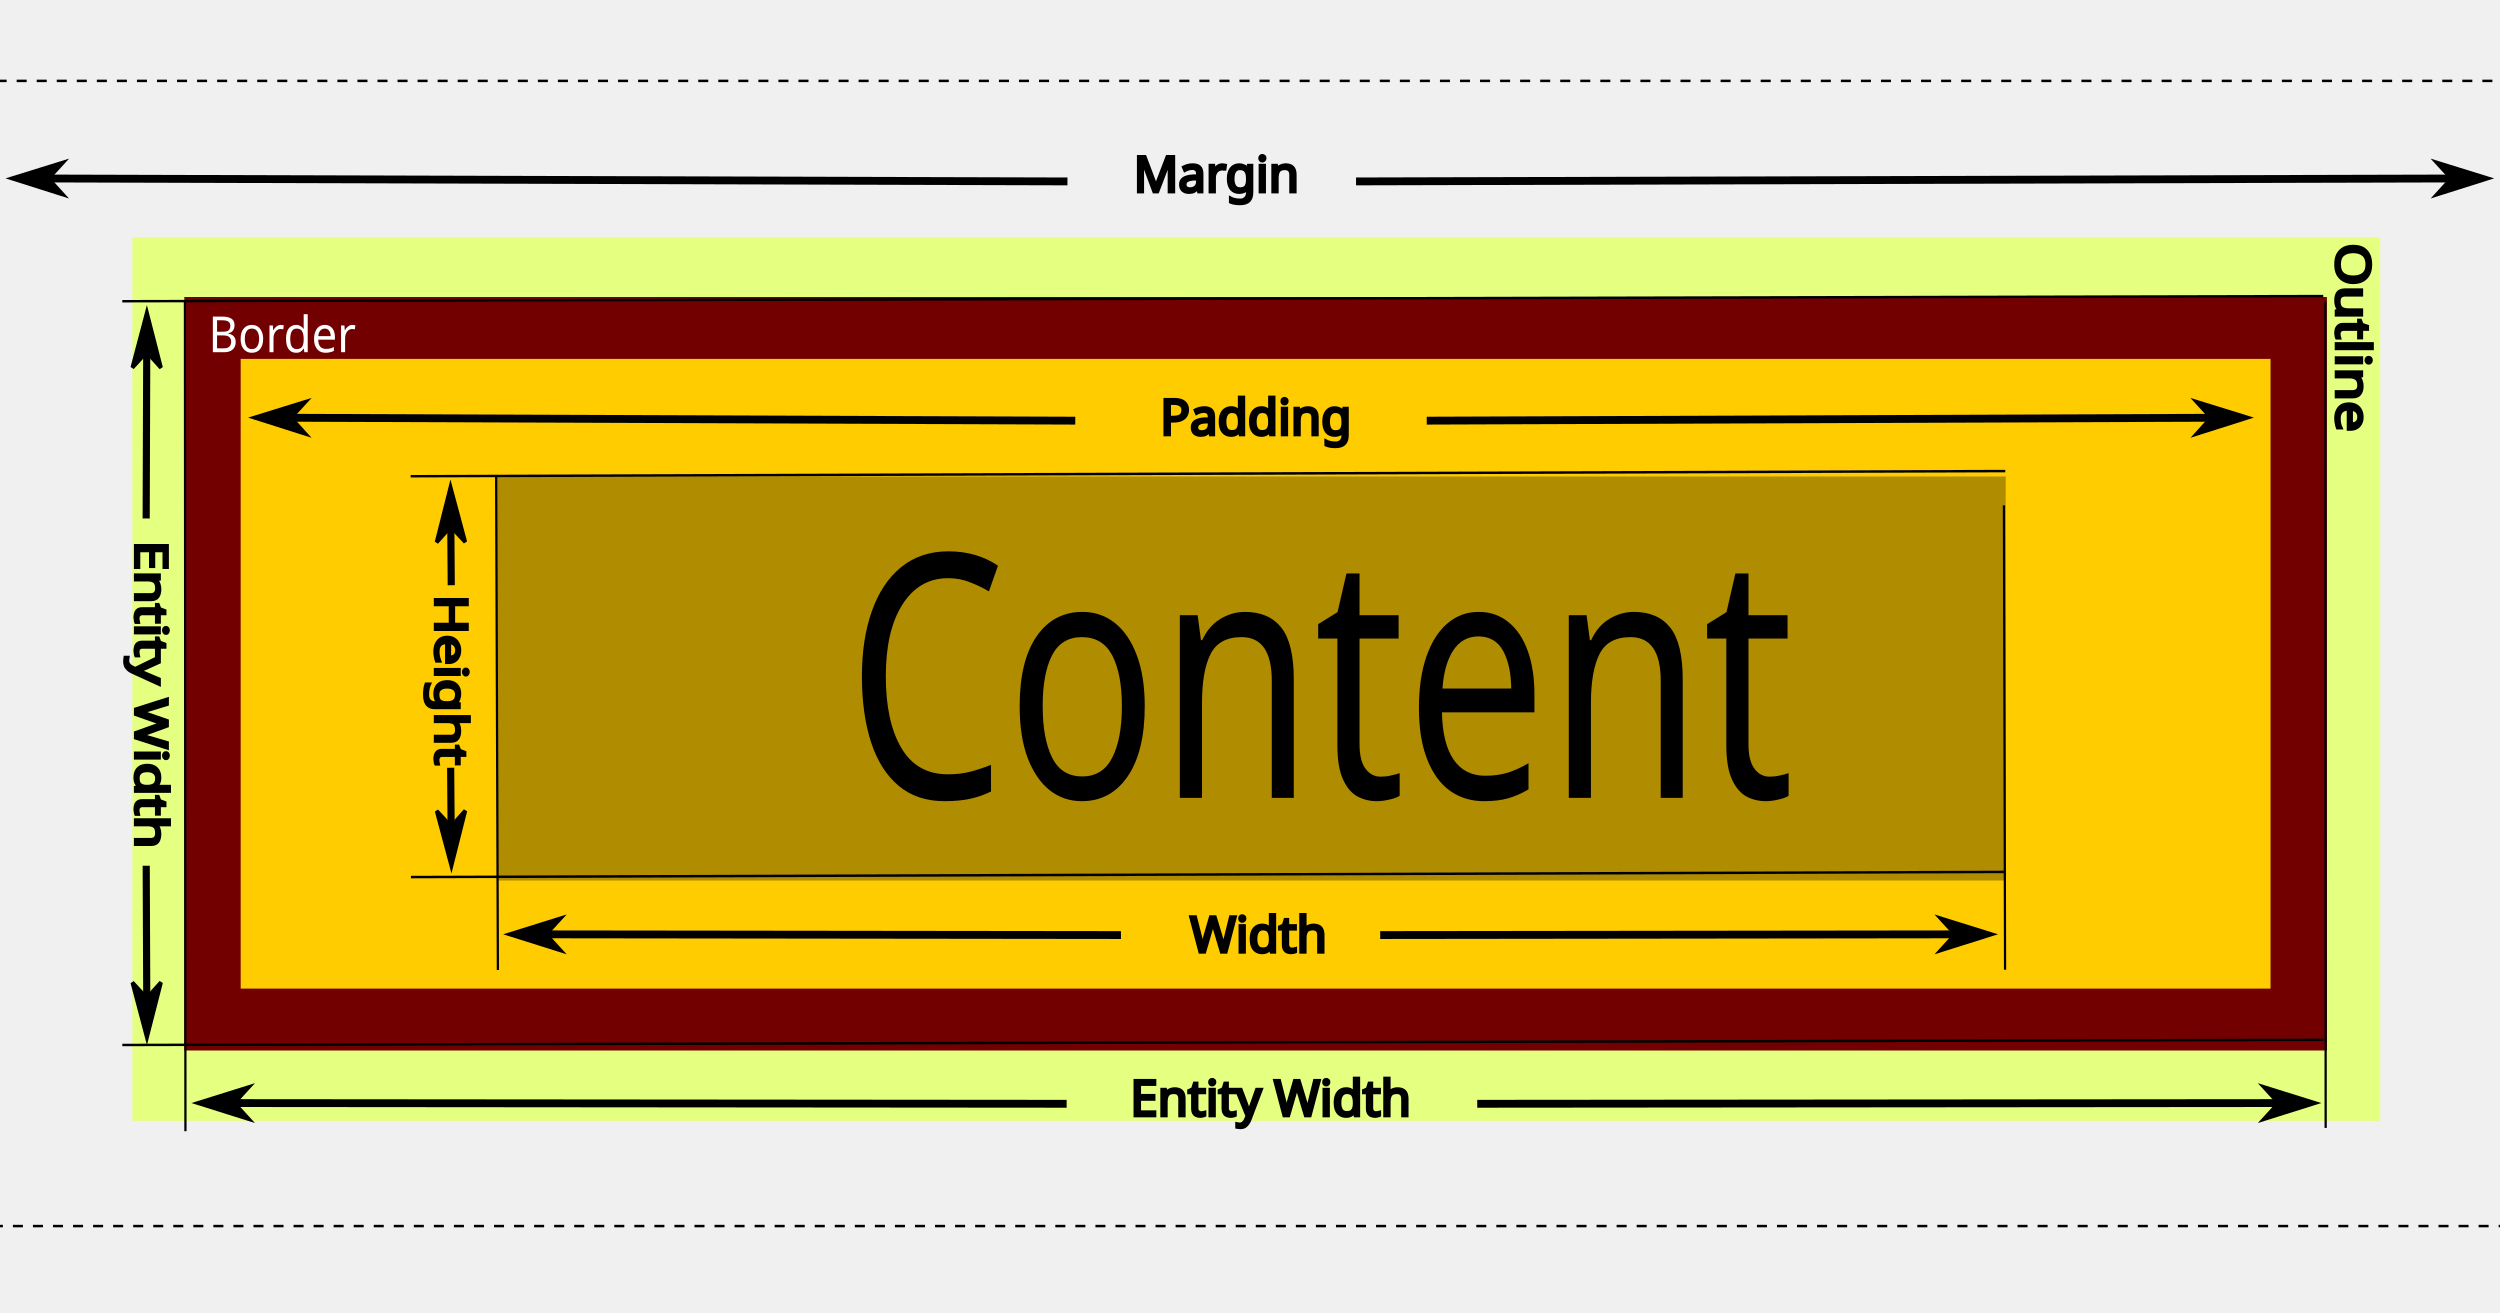
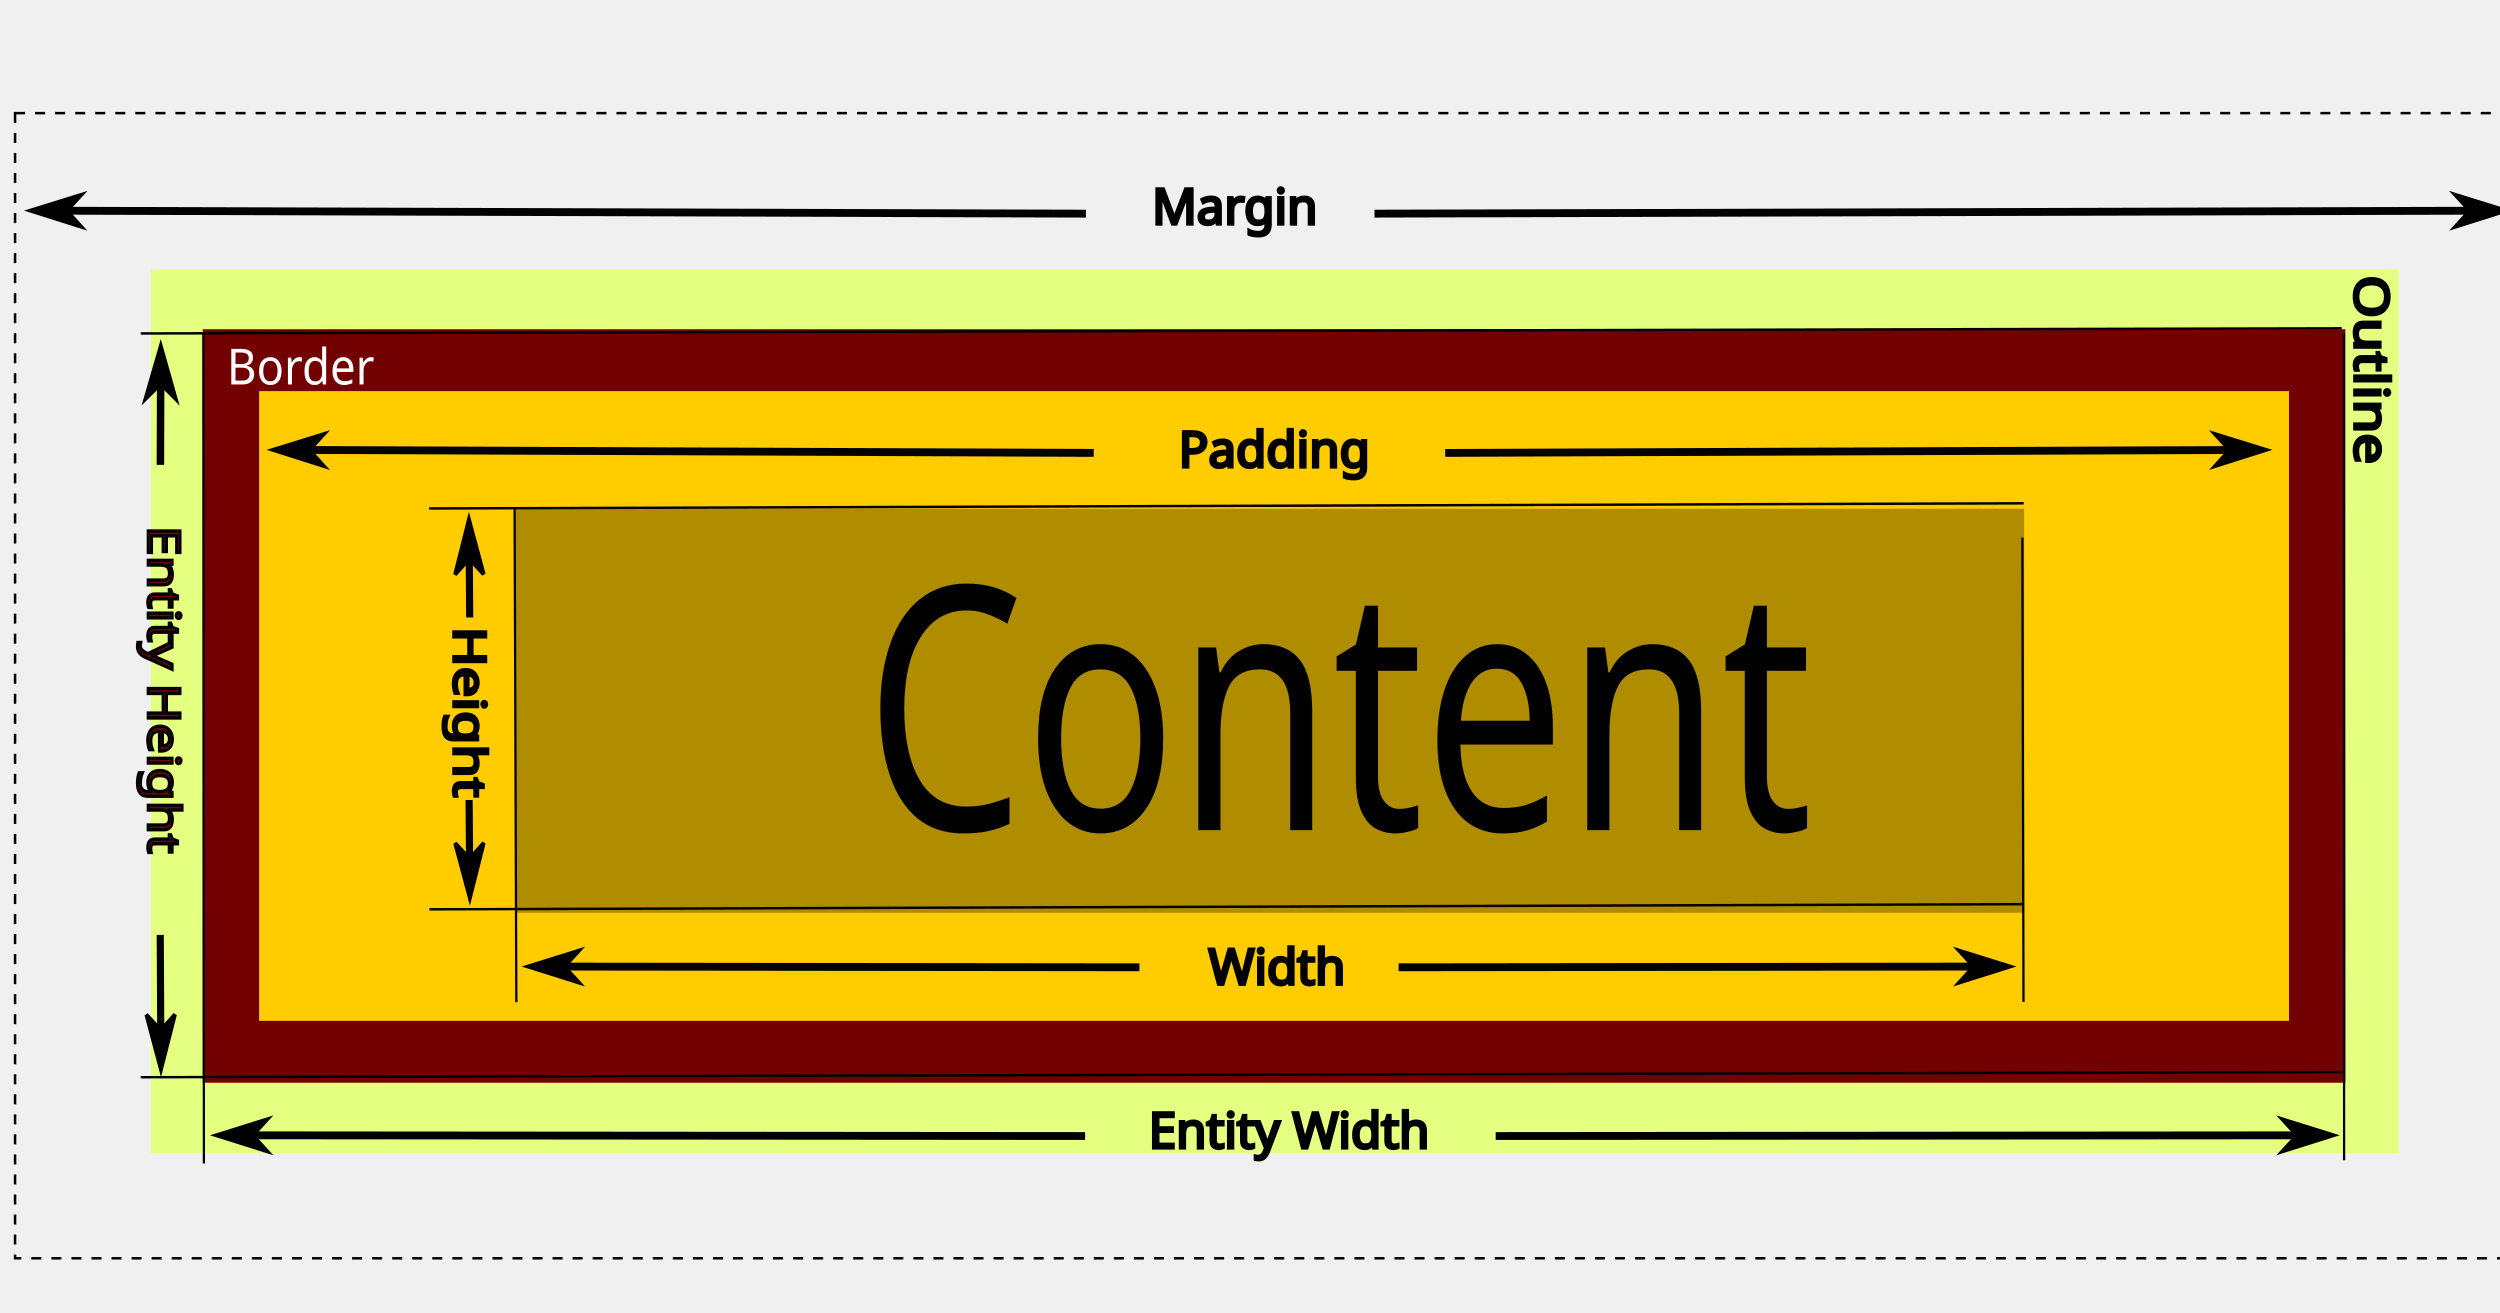
<svg xmlns="http://www.w3.org/2000/svg" width="800" height="420" viewBox="0 0 211.667 111.125" version="1.1" id="svg8">
  <defs id="defs2">
    <marker style="overflow:visible" id="marker10110" refX="0" refY="0" orient="auto">
      <path transform="matrix(0.4,0,0,0.4,4,0)" style="fill:#000000;fill-opacity:1;fill-rule:evenodd;stroke:#000000;stroke-width:1pt;stroke-opacity:1" d="M 0,0 5,-5 -12.5,0 5,5 Z" id="path10108" />
    </marker>
    <marker style="overflow:visible" id="marker10100" refX="0" refY="0" orient="auto">
      <path transform="matrix(0.4,0,0,0.4,4,0)" style="fill:#000000;fill-opacity:1;fill-rule:evenodd;stroke:#000000;stroke-width:1pt;stroke-opacity:1" d="M 0,0 5,-5 -12.5,0 5,5 Z" id="path10098" />
    </marker>
    <marker style="overflow:visible" id="marker9538" refX="0" refY="0" orient="auto">
      <path transform="matrix(0.4,0,0,0.4,4,0)" style="fill:#000000;fill-opacity:1;fill-rule:evenodd;stroke:#000000;stroke-width:1pt;stroke-opacity:1" d="M 0,0 5,-5 -12.5,0 5,5 Z" id="path9536" />
    </marker>
    <marker style="overflow:visible" id="marker9528" refX="0" refY="0" orient="auto">
      <path transform="matrix(0.4,0,0,0.4,4,0)" style="fill:#000000;fill-opacity:1;fill-rule:evenodd;stroke:#000000;stroke-width:1pt;stroke-opacity:1" d="M 0,0 5,-5 -12.5,0 5,5 Z" id="path9526" />
    </marker>
    <marker style="overflow:visible" id="marker8883" refX="0" refY="0" orient="auto">
      <path transform="matrix(0.4,0,0,0.4,4,0)" style="fill:#000000;fill-opacity:1;fill-rule:evenodd;stroke:#000000;stroke-width:1pt;stroke-opacity:1" d="M 0,0 5,-5 -12.5,0 5,5 Z" id="path8881" />
    </marker>
    <marker style="overflow:visible" id="marker8055" refX="0" refY="0" orient="auto">
      <path transform="matrix(0.4,0,0,0.4,4,0)" style="fill:#000000;fill-opacity:1;fill-rule:evenodd;stroke:#000000;stroke-width:1pt;stroke-opacity:1" d="M 0,0 5,-5 -12.5,0 5,5 Z" id="path8053" />
    </marker>
    <marker style="overflow:visible" id="marker7631" refX="0" refY="0" orient="auto">
      <path transform="matrix(0.4,0,0,0.4,4,0)" style="fill:#000000;fill-opacity:1;fill-rule:evenodd;stroke:#000000;stroke-width:1pt;stroke-opacity:1" d="M 0,0 5,-5 -12.5,0 5,5 Z" id="path7629" />
    </marker>
    <marker style="overflow:visible" id="marker7185" refX="0" refY="0" orient="auto">
      <path transform="matrix(0.4,0,0,0.4,4,0)" style="fill:#000000;fill-opacity:1;fill-rule:evenodd;stroke:#000000;stroke-width:1pt;stroke-opacity:1" d="M 0,0 5,-5 -12.5,0 5,5 Z" id="path7183" />
    </marker>
    <marker style="overflow:visible" id="marker5678" refX="0" refY="0" orient="auto">
      <path transform="matrix(0.4,0,0,0.4,4,0)" style="fill:#000000;fill-opacity:1;fill-rule:evenodd;stroke:#000000;stroke-width:1pt;stroke-opacity:1" d="M 0,0 5,-5 -12.5,0 5,5 Z" id="path5676" />
    </marker>
    <marker style="overflow:visible" id="marker5668" refX="0" refY="0" orient="auto">
      <path transform="matrix(0.4,0,0,0.4,4,0)" style="fill:#000000;fill-opacity:1;fill-rule:evenodd;stroke:#000000;stroke-width:1pt;stroke-opacity:1" d="M 0,0 5,-5 -12.5,0 5,5 Z" id="path5666" />
    </marker>
    <marker style="overflow:visible" id="marker3312" refX="0" refY="0" orient="auto">
      <path transform="matrix(0.4,0,0,0.4,4,0)" style="fill:#000000;fill-opacity:1;fill-rule:evenodd;stroke:#000000;stroke-width:1pt;stroke-opacity:1" d="M 0,0 5,-5 -12.5,0 5,5 Z" id="path3310" />
    </marker>
    <marker style="overflow:visible" id="marker3302" refX="0" refY="0" orient="auto">
      <path transform="matrix(0.4,0,0,0.4,4,0)" style="fill:#000000;fill-opacity:1;fill-rule:evenodd;stroke:#000000;stroke-width:1pt;stroke-opacity:1" d="M 0,0 5,-5 -12.5,0 5,5 Z" id="path3300" />
    </marker>
    <marker style="overflow:visible" id="marker2887" refX="0" refY="0" orient="auto">
      <path transform="matrix(0.4,0,0,0.4,4,0)" style="fill:#000000;fill-opacity:1;fill-rule:evenodd;stroke:#000000;stroke-width:1pt;stroke-opacity:1" d="M 0,0 5,-5 -12.5,0 5,5 Z" id="path2885" />
    </marker>
    <marker style="overflow:visible" id="marker2877" refX="0" refY="0" orient="auto">
      <path transform="matrix(0.4,0,0,0.4,4,0)" style="fill:#000000;fill-opacity:1;fill-rule:evenodd;stroke:#000000;stroke-width:1pt;stroke-opacity:1" d="M 0,0 5,-5 -12.5,0 5,5 Z" id="path2875" />
    </marker>
    <marker style="overflow:visible" id="marker1922" refX="0" refY="0" orient="auto">
      <path transform="matrix(0.4,0,0,0.4,4,0)" style="fill:#000000;fill-opacity:1;fill-rule:evenodd;stroke:#000000;stroke-width:1pt;stroke-opacity:1" d="M 0,0 5,-5 -12.5,0 5,5 Z" id="path1920" />
    </marker>
    <marker style="overflow:visible" id="marker1912" refX="0" refY="0" orient="auto">
      <path transform="matrix(0.4,0,0,0.4,4,0)" style="fill:#000000;fill-opacity:1;fill-rule:evenodd;stroke:#000000;stroke-width:1pt;stroke-opacity:1" d="M 0,0 5,-5 -12.5,0 5,5 Z" id="path1910" />
    </marker>
    <marker style="overflow:visible" id="marker1574" refX="0" refY="0" orient="auto">
      <path transform="matrix(0.4,0,0,0.4,4,0)" style="fill:#000000;fill-opacity:1;fill-rule:evenodd;stroke:#000000;stroke-width:1pt;stroke-opacity:1" d="M 0,0 5,-5 -12.5,0 5,5 Z" id="path1572" />
    </marker>
    <marker style="overflow:visible" id="marker1564" refX="0" refY="0" orient="auto">
      <path transform="matrix(0.4,0,0,0.4,4,0)" style="fill:#000000;fill-opacity:1;fill-rule:evenodd;stroke:#000000;stroke-width:1pt;stroke-opacity:1" d="M 0,0 5,-5 -12.5,0 5,5 Z" id="path1562" />
    </marker>
    <marker style="overflow:visible" id="marker1242" refX="0" refY="0" orient="auto">
      <path transform="matrix(0.4,0,0,0.4,4,0)" style="fill:#000000;fill-opacity:1;fill-rule:evenodd;stroke:#000000;stroke-width:1pt;stroke-opacity:1" d="M 0,0 5,-5 -12.5,0 5,5 Z" id="path1240" />
    </marker>
    <marker style="overflow:visible" id="marker1232" refX="0" refY="0" orient="auto">
      <path transform="matrix(0.4,0,0,0.4,4,0)" style="fill:#000000;fill-opacity:1;fill-rule:evenodd;stroke:#000000;stroke-width:1pt;stroke-opacity:1" d="M 0,0 5,-5 -12.5,0 5,5 Z" id="path1230" />
    </marker>
    <marker style="overflow:visible" id="marker6556" refX="0" refY="0" orient="auto">
      <path transform="matrix(0.4,0,0,0.4,4,0)" style="fill:#000000;fill-opacity:1;fill-rule:evenodd;stroke:#000000;stroke-width:1pt;stroke-opacity:1" d="M 0,0 5,-5 -12.5,0 5,5 Z" id="path6554" />
    </marker>
    <marker style="overflow:visible" id="marker6546" refX="0" refY="0" orient="auto">
      <path transform="matrix(0.4,0,0,0.4,4,0)" style="fill:#000000;fill-opacity:1;fill-rule:evenodd;stroke:#000000;stroke-width:1pt;stroke-opacity:1" d="M 0,0 5,-5 -12.5,0 5,5 Z" id="path6544" />
    </marker>
    <marker style="overflow:visible" id="marker5924" refX="0" refY="0" orient="auto">
      <path transform="matrix(0.4,0,0,0.4,4,0)" style="fill:#000000;fill-opacity:1;fill-rule:evenodd;stroke:#000000;stroke-width:1pt;stroke-opacity:1" d="M 0,0 5,-5 -12.5,0 5,5 Z" id="path5922" />
    </marker>
    <marker style="overflow:visible" id="marker5914" refX="0" refY="0" orient="auto">
      <path transform="matrix(0.4,0,0,0.4,4,0)" style="fill:#000000;fill-opacity:1;fill-rule:evenodd;stroke:#000000;stroke-width:1pt;stroke-opacity:1" d="M 0,0 5,-5 -12.5,0 5,5 Z" id="path5912" />
    </marker>
    <marker style="overflow:visible" id="marker5640" refX="0" refY="0" orient="auto">
      <path transform="matrix(0.4,0,0,0.4,4,0)" style="fill:#000000;fill-opacity:1;fill-rule:evenodd;stroke:#000000;stroke-width:1pt;stroke-opacity:1" d="M 0,0 5,-5 -12.5,0 5,5 Z" id="path5638" />
    </marker>
    <marker style="overflow:visible" id="marker5630" refX="0" refY="0" orient="auto">
      <path transform="matrix(0.4,0,0,0.4,4,0)" style="fill:#000000;fill-opacity:1;fill-rule:evenodd;stroke:#000000;stroke-width:1pt;stroke-opacity:1" d="M 0,0 5,-5 -12.5,0 5,5 Z" id="path5628" />
    </marker>
    <marker style="overflow:visible" id="marker5372" refX="0" refY="0" orient="auto">
      <path transform="matrix(0.4,0,0,0.4,4,0)" style="fill:#000000;fill-opacity:1;fill-rule:evenodd;stroke:#000000;stroke-width:1pt;stroke-opacity:1" d="M 0,0 5,-5 -12.5,0 5,5 Z" id="path5370" />
    </marker>
    <marker style="overflow:visible" id="marker5362" refX="0" refY="0" orient="auto">
      <path transform="matrix(0.4,0,0,0.4,4,0)" style="fill:#000000;fill-opacity:1;fill-rule:evenodd;stroke:#000000;stroke-width:1pt;stroke-opacity:1" d="M 0,0 5,-5 -12.5,0 5,5 Z" id="path5360" />
    </marker>
    <marker style="overflow:visible" id="marker4398" refX="0" refY="0" orient="auto">
      <path transform="matrix(0.4,0,0,0.4,4,0)" style="fill:#000000;fill-opacity:1;fill-rule:evenodd;stroke:#000000;stroke-width:1pt;stroke-opacity:1" d="M 0,0 5,-5 -12.5,0 5,5 Z" id="path4396" />
    </marker>
    <marker style="overflow:visible" id="marker4388" refX="0" refY="0" orient="auto">
      <path transform="matrix(0.4,0,0,0.4,4,0)" style="fill:#000000;fill-opacity:1;fill-rule:evenodd;stroke:#000000;stroke-width:1pt;stroke-opacity:1" d="M 0,0 5,-5 -12.5,0 5,5 Z" id="path4386" />
    </marker>
    <marker style="overflow:visible" id="marker3993" refX="0" refY="0" orient="auto">
      <path transform="matrix(0.4,0,0,0.4,4,0)" style="fill:#000000;fill-opacity:1;fill-rule:evenodd;stroke:#000000;stroke-width:1pt;stroke-opacity:1" d="M 0,0 5,-5 -12.5,0 5,5 Z" id="path3991" />
    </marker>
    <marker style="overflow:visible" id="marker3905" refX="0" refY="0" orient="auto">
      <path transform="matrix(0.4,0,0,0.4,4,0)" style="fill:#000000;fill-opacity:1;fill-rule:evenodd;stroke:#000000;stroke-width:1pt;stroke-opacity:1" d="M 0,0 5,-5 -12.5,0 5,5 Z" id="path3903" />
    </marker>
    <rect x="171.692" y="49.099" width="1.491" height="7.95" id="rect3629" />
    <rect x="49.026" y="92.121" width="1.356" height="9.66" id="rect2732" />
    <marker style="overflow:visible" id="marker5299" refX="0" refY="0" orient="auto">
      <path transform="matrix(0.4,0,0,0.4,4,0)" style="fill:#000000;fill-opacity:1;fill-rule:evenodd;stroke:#000000;stroke-width:1pt;stroke-opacity:1" d="M 0,0 5,-5 -12.5,0 5,5 Z" id="path5297" />
    </marker>
    <marker style="overflow:visible" id="marker4236" refX="0" refY="0" orient="auto">
      <path transform="matrix(0.4,0,0,0.4,4,0)" style="fill:#000000;fill-opacity:1;fill-rule:evenodd;stroke:#000000;stroke-width:1pt;stroke-opacity:1" d="M 0,0 5,-5 -12.5,0 5,5 Z" id="path4234" />
    </marker>
    <marker style="overflow:visible" id="marker3578" refX="0" refY="0" orient="auto">
      <path transform="matrix(0.4,0,0,0.4,4,0)" style="fill:#000000;fill-opacity:1;fill-rule:evenodd;stroke:#000000;stroke-width:1pt;stroke-opacity:1" d="M 0,0 5,-5 -12.5,0 5,5 Z" id="path3576" />
    </marker>
    <marker style="overflow:visible" id="marker2673" refX="0" refY="0" orient="auto">
      <path transform="matrix(-0.4,0,0,-0.4,-4,0)" style="fill:#000000;fill-opacity:1;fill-rule:evenodd;stroke:#000000;stroke-width:1pt;stroke-opacity:1" d="M 0,0 5,-5 -12.5,0 5,5 Z" id="path2671" />
    </marker>
    <marker style="overflow:visible" id="marker2663" refX="0" refY="0" orient="auto">
      <path transform="matrix(0.4,0,0,0.4,4,0)" style="fill:#000000;fill-opacity:1;fill-rule:evenodd;stroke:#000000;stroke-width:1pt;stroke-opacity:1" d="M 0,0 5,-5 -12.5,0 5,5 Z" id="path2661" />
    </marker>
    <marker style="overflow:visible" id="marker2653" refX="0" refY="0" orient="auto">
      <path transform="matrix(0.4,0,0,0.4,4,0)" style="fill:#000000;fill-opacity:1;fill-rule:evenodd;stroke:#000000;stroke-width:1pt;stroke-opacity:1" d="M 0,0 5,-5 -12.5,0 5,5 Z" id="path2651" />
    </marker>
    <marker style="overflow:visible" id="marker2362" refX="0" refY="0" orient="auto">
      <path transform="matrix(0.4,0,0,0.4,4,0)" style="fill:#000000;fill-opacity:1;fill-rule:evenodd;stroke:#000000;stroke-width:1pt;stroke-opacity:1" d="M 0,0 5,-5 -12.5,0 5,5 Z" id="path2360" />
    </marker>
    <marker style="overflow:visible" id="marker2743" refX="0" refY="0" orient="auto">
      <path transform="matrix(0.4,0,0,0.4,4,0)" style="fill:#000000;fill-opacity:1;fill-rule:evenodd;stroke:#000000;stroke-width:1pt;stroke-opacity:1" d="M 0,0 5,-5 -12.5,0 5,5 Z" id="path2741" />
    </marker>
    <marker style="overflow:visible" id="Arrow1Lend" refX="0" refY="0" orient="auto">
      <path transform="matrix(-0.8,0,0,-0.8,-10,0)" style="fill:#000000;fill-opacity:1;fill-rule:evenodd;stroke:#000000;stroke-width:1pt;stroke-opacity:1" d="M 0,0 5,-5 -12.5,0 5,5 Z" id="path880" />
    </marker>
    <marker style="overflow:visible" id="marker2108" refX="0" refY="0" orient="auto">
      <path transform="matrix(-0.4,0,0,-0.4,-4,0)" style="fill:#000000;fill-opacity:1;fill-rule:evenodd;stroke:#000000;stroke-width:1pt;stroke-opacity:1" d="M 0,0 5,-5 -12.5,0 5,5 Z" id="path2106" />
    </marker>
    <marker style="overflow:visible" id="Arrow1Mend" refX="0" refY="0" orient="auto">
      <path transform="matrix(-0.4,0,0,-0.4,-4,0)" style="fill:#000000;fill-opacity:1;fill-rule:evenodd;stroke:#000000;stroke-width:1pt;stroke-opacity:1" d="M 0,0 5,-5 -12.5,0 5,5 Z" id="path886" />
    </marker>
    <marker style="overflow:visible" id="marker2743-1" refX="0" refY="0" orient="auto">
      <path transform="matrix(0.4,0,0,0.4,4,0)" style="fill:#000000;fill-opacity:1;fill-rule:evenodd;stroke:#000000;stroke-width:1pt;stroke-opacity:1" d="M 0,0 5,-5 -12.5,0 5,5 Z" id="path2741-2" />
    </marker>
    <marker style="overflow:visible" id="marker2653-0" refX="0" refY="0" orient="auto">
      <path transform="matrix(0.4,0,0,0.4,4,0)" style="fill:#000000;fill-opacity:1;fill-rule:evenodd;stroke:#000000;stroke-width:1pt;stroke-opacity:1" d="M 0,0 5,-5 -12.5,0 5,5 Z" id="path2651-6" />
    </marker>
    <marker style="overflow:visible" id="marker2673-8" refX="0" refY="0" orient="auto">
      <path transform="matrix(-0.4,0,0,-0.4,-4,0)" style="fill:#000000;fill-opacity:1;fill-rule:evenodd;stroke:#000000;stroke-width:1pt;stroke-opacity:1" d="M 0,0 5,-5 -12.5,0 5,5 Z" id="path2671-9" />
    </marker>
    <marker style="overflow:visible" id="marker2362-7" refX="0" refY="0" orient="auto">
      <path transform="matrix(0.4,0,0,0.4,4,0)" style="fill:#000000;fill-opacity:1;fill-rule:evenodd;stroke:#000000;stroke-width:1pt;stroke-opacity:1" d="M 0,0 5,-5 -12.5,0 5,5 Z" id="path2360-3" />
    </marker>
    <marker style="overflow:visible" id="marker2653-0-6" refX="0" refY="0" orient="auto">
      <path transform="matrix(0.4,0,0,0.4,4,0)" style="fill:#000000;fill-opacity:1;fill-rule:evenodd;stroke:#000000;stroke-width:1pt;stroke-opacity:1" d="M 0,0 5,-5 -12.5,0 5,5 Z" id="path2651-6-5" />
    </marker>
    <marker style="overflow:visible" id="marker2673-8-6" refX="0" refY="0" orient="auto">
      <path transform="matrix(-0.4,0,0,-0.4,-4,0)" style="fill:#000000;fill-opacity:1;fill-rule:evenodd;stroke:#000000;stroke-width:1pt;stroke-opacity:1" d="M 0,0 5,-5 -12.5,0 5,5 Z" id="path2671-9-3" />
    </marker>
  </defs>
  <g id="layer4" style="display:inline" />
-   <g id="layer2" style="display:inline">
+   <g id="layer2" style="display:none">
    <g id="g1835" transform="translate(-52.84034,81.56854)" style="display:inline">
      <g id="g847" transform="translate(156.5264,48.64513)">
        <g id="g1688">
          <g id="g1932" />
        </g>
      </g>
    </g>
-     <text xml:space="preserve" id="text3627" style="font-size:5.644px;line-height:125%;font-family:mdl2;-inkscape-font-specification:'mdl2, Normal';letter-spacing:0px;word-spacing:0px;writing-mode:lr-tb;white-space:pre;shape-inside:url(#rect3629);display:none;fill:none;stroke:#000000;stroke-width:0.265px;stroke-linecap:butt;stroke-linejoin:miter;stroke-opacity:1;" />
+     <text xml:space="preserve" id="text3627" style="font-size:5.644px;line-height:125%;font-family:mdl2;-inkscape-font-specification:'mdl2, Normal';letter-spacing:0px;word-spacing:0px;writing-mode:lr-tb;white-space:pre;shape-inside:url(#rect3629);display:none;fill:none;stroke:#000000;stroke-width:0.265px;stroke-linecap:butt;stroke-linejoin:miter;stroke-opacity:1" />
    <g id="g2873" transform="matrix(1.080435,0,0,0.9873868,-0.9205475,-55.51661)" style="stroke-width:0.968" />
  </g>
-   <g id="layer3" style="display:inline">
+   <g id="layer3" style="display:none">
    <text xml:space="preserve" style="font-size:5.644px;line-height:125%;font-family:mdl2;-inkscape-font-specification:'mdl2, Normal';letter-spacing:0px;word-spacing:0px;writing-mode:lr-tb;fill:none;stroke:#000000;stroke-width:0.265px;stroke-linecap:butt;stroke-linejoin:miter;stroke-opacity:1" x="93.487" y="93.106" id="text3331">
      <tspan id="tspan3329" x="93.487" y="93.106" style="stroke-width:0.265px" />
    </text>
    <text xml:space="preserve" style="font-size:5.644px;line-height:125%;font-family:mdl2;-inkscape-font-specification:'mdl2, Normal';letter-spacing:0px;word-spacing:0px;writing-mode:lr-tb;fill:none;stroke:#000000;stroke-width:0.265px;stroke-linecap:butt;stroke-linejoin:miter;stroke-opacity:1" x="108.723" y="148.023" id="text2203">
      <tspan id="tspan2201" x="108.723" y="148.023" style="font-style:normal;font-variant:normal;font-weight:normal;font-stretch:normal;font-size:4.939px;font-family:Selawik;-inkscape-font-specification:'Selawik, Normal';font-variant-ligatures:normal;font-variant-caps:normal;font-variant-numeric:normal;font-variant-east-asian:normal;stroke-width:0.265px" />
    </text>
-     <text xml:space="preserve" id="text2730" style="font-size:5.644px;line-height:125%;font-family:mdl2;-inkscape-font-specification:'mdl2, Normal';letter-spacing:0px;word-spacing:0px;writing-mode:lr-tb;white-space:pre;shape-inside:url(#rect2732);fill:none;stroke:#000000;stroke-width:0.265px;stroke-linecap:butt;stroke-linejoin:miter;stroke-opacity:1;" />
+     <text xml:space="preserve" id="text2730" style="font-size:5.644px;line-height:125%;font-family:mdl2;-inkscape-font-specification:'mdl2, Normal';letter-spacing:0px;word-spacing:0px;writing-mode:lr-tb;white-space:pre;shape-inside:url(#rect2732);fill:none;stroke:#000000;stroke-width:0.265px;stroke-linecap:butt;stroke-linejoin:miter;stroke-opacity:1" />
  </g>
  <g id="layer5" style="display:inline">
-     <g id="g11106" transform="matrix(0.9105455,0,0,1,-30.30475,-67.2101)" style="stroke-width:1.048">
+     <g id="g11106" transform="matrix(0.9105455,0,0,1,-28.74278,-64.48034)" style="stroke-width:1.048">
      <circle id="path1994" style="display:inline;fill:#000000;stroke:#000000;stroke-width:0.277" cx="240.552" cy="102.365" r="0.009" />
      <path style="display:inline;fill:none;fill-rule:evenodd;stroke:#000000;stroke-width:0.665px;stroke-linecap:butt;stroke-linejoin:miter;stroke-opacity:1;marker-start:url(#marker3905)" d="M 263.89,82.316 159.374,82.57" id="path6672" />
      <path style="display:inline;fill:none;fill-rule:evenodd;stroke:#000000;stroke-width:0.665px;stroke-linecap:butt;stroke-linejoin:miter;stroke-opacity:1;marker-start:url(#marker3993)" d="m 35.103,82.316 97.436,0.254" id="path6674" />
      <text xml:space="preserve" style="font-size:5.83px;line-height:125%;font-family:mdl2;-inkscape-font-specification:'mdl2, Normal';letter-spacing:0px;word-spacing:0px;writing-mode:lr-tb;display:inline;fill:none;stroke:#000000;stroke-width:0.277px;stroke-linecap:butt;stroke-linejoin:miter;stroke-opacity:1" x="132.592" y="87.298" id="text6773" transform="scale(1.046058,0.9559701)">
        <tspan x="132.592" y="87.298" style="font-style:normal;font-variant:normal;font-weight:normal;font-stretch:normal;font-size:4.372px;font-family:Selawik;-inkscape-font-specification:'Selawik, Normal';font-variant-ligatures:normal;font-variant-caps:normal;font-variant-numeric:normal;font-variant-east-asian:normal;fill:#000000;fill-opacity:1;stroke-width:0.277px" id="tspan6771">Margin</tspan>
      </text>
      <g id="g1204" transform="matrix(1,0,0,0.9097445,0,63.57587)" style="display:inline;stroke-width:1.099">
        <rect style="vector-effect:none;fill:#000000;fill-opacity:0;fill-rule:evenodd;stroke:#000000;stroke-width:0.233;stroke-linecap:butt;stroke-linejoin:miter;stroke-miterlimit:4;stroke-dasharray:0.932, 0.932;stroke-dashoffset:0;stroke-opacity:1" id="Frame_Margin" width="233.127" height="106.577" x="32.967" y="11.523" rx="0" ry="0" />
      </g>
      <g id="g6753" transform="matrix(0.8965915,0,0,0.7017979,16.03081,79.22897)" style="display:inline;fill:#e5ff80;fill-opacity:1;stroke:none;stroke-width:1.321;stroke-miterlimit:4;stroke-dasharray:none">
        <rect style="vector-effect:none;fill:#e5ff80;fill-opacity:1;fill-rule:evenodd;stroke:none;stroke-width:1.321;stroke-linecap:butt;stroke-linejoin:miter;stroke-miterlimit:4;stroke-dasharray:none;stroke-dashoffset:0;stroke-opacity:1" id="rect6751" width="233.127" height="106.577" x="32.967" y="11.523" rx="0" ry="0" />
      </g>
      <text xml:space="preserve" style="font-size:6.034px;line-height:125%;font-family:mdl2;-inkscape-font-specification:'mdl2, Normal';letter-spacing:0px;word-spacing:0px;writing-mode:lr-tb;display:inline;fill:none;stroke:#000000;stroke-width:0.277px;stroke-linecap:butt;stroke-linejoin:miter;stroke-opacity:1" x="85.961" y="-255.837" id="text6777" transform="matrix(0,1.021258,-0.9791845,0,0,0)">
        <tspan x="85.961" y="-255.837" style="font-style:normal;font-variant:normal;font-weight:normal;font-stretch:normal;font-size:4.526px;font-family:Selawik;-inkscape-font-specification:'Selawik, Normal';font-variant-ligatures:normal;font-variant-caps:normal;font-variant-numeric:normal;font-variant-east-asian:normal;fill:#000000;fill-opacity:1;stroke-width:0.277px" id="tspan6775">Outline</tspan>
      </text>
      <rect style="display:inline;vector-effect:none;fill:#ffcc00;fill-opacity:1;fill-rule:evenodd;stroke:#730000;stroke-width:5.24;stroke-linecap:butt;stroke-linejoin:miter;stroke-miterlimit:4;stroke-dasharray:none;stroke-dashoffset:0;stroke-opacity:1" id="rect2096" width="193.987" height="58.556" x="53.041" y="94.976" rx="0" ry="0" />
      <text xml:space="preserve" style="font-style:normal;font-variant:normal;font-weight:normal;font-stretch:normal;font-size:4.233px;line-height:125%;font-family:mdl2;-inkscape-font-specification:'mdl2, Normal';font-variant-ligatures:normal;font-variant-caps:normal;font-variant-numeric:normal;font-variant-east-asian:normal;letter-spacing:0px;word-spacing:0px;writing-mode:lr-tb;display:inline;fill:#ffffff;fill-opacity:1;stroke:#000000;stroke-width:0;stroke-linecap:butt;stroke-linejoin:miter;stroke-miterlimit:4;stroke-dasharray:none;stroke-dashoffset:0;stroke-opacity:1" x="52.669" y="97.028" id="text174">
        <tspan id="tspan172" x="52.669" y="97.028" style="font-style:normal;font-variant:normal;font-weight:normal;font-stretch:normal;font-size:4.233px;font-family:mdl2;-inkscape-font-specification:'mdl2, Normal';font-variant-ligatures:normal;font-variant-caps:normal;font-variant-numeric:normal;font-variant-east-asian:normal;fill:#ffffff;fill-opacity:1;stroke-width:0;stroke-miterlimit:4;stroke-dasharray:none;stroke-dashoffset:0">Border</tspan>
      </text>
      <path style="display:inline;fill:none;fill-rule:evenodd;stroke:#000000;stroke-width:0.665px;stroke-linecap:butt;stroke-linejoin:miter;stroke-opacity:1;marker-start:url(#marker5678)" d="m 81.377,146.315 56.136,0.063" id="path5662" />
      <text xml:space="preserve" style="font-size:5.83px;line-height:125%;font-family:mdl2;-inkscape-font-specification:'mdl2, Normal';letter-spacing:0px;word-spacing:0px;writing-mode:lr-tb;display:inline;fill:none;stroke:#000000;stroke-width:0.277px;stroke-linecap:butt;stroke-linejoin:miter;stroke-opacity:1" x="137.611" y="154.636" id="text6769" transform="scale(1.046058,0.9559701)">
        <tspan x="137.611" y="154.636" style="font-style:normal;font-variant:normal;font-weight:normal;font-stretch:normal;font-size:4.372px;font-family:Selawik;-inkscape-font-specification:'Selawik, Normal';font-variant-ligatures:normal;font-variant-caps:normal;font-variant-numeric:normal;font-variant-east-asian:normal;fill:#000000;fill-opacity:1;stroke-width:0.277px" id="tspan6767">Width</tspan>
      </text>
      <text xml:space="preserve" style="font-size:5.83px;line-height:125%;font-family:mdl2;-inkscape-font-specification:'mdl2, Normal';letter-spacing:0px;word-spacing:0px;writing-mode:lr-tb;display:inline;fill:none;stroke:#000000;stroke-width:0.277px;stroke-linecap:butt;stroke-linejoin:miter;stroke-opacity:1" x="112.37" y="-77.149" id="text7015" transform="matrix(0,1.046058,-0.9559701,0,0,0)">
        <tspan x="112.37" y="-77.149" style="font-style:normal;font-variant:normal;font-weight:normal;font-stretch:normal;font-size:4.372px;font-family:Selawik;-inkscape-font-specification:'Selawik, Normal';font-variant-ligatures:normal;font-variant-caps:normal;font-variant-numeric:normal;font-variant-east-asian:normal;fill:#000000;fill-opacity:1;stroke-width:0.277px" id="tspan7013">Height</tspan>
      </text>
      <path style="display:inline;fill:none;fill-rule:evenodd;stroke:#000000;stroke-width:0.21;stroke-linecap:butt;stroke-linejoin:miter;stroke-miterlimit:4;stroke-dasharray:none;stroke-opacity:1" d="m 79.417,107.542 0.16,41.792" id="path7021" />
      <path style="display:inline;fill:none;fill-rule:evenodd;stroke:#000000;stroke-width:0.21;stroke-linecap:butt;stroke-linejoin:miter;stroke-miterlimit:4;stroke-dasharray:none;stroke-opacity:1" d="m 219.617,109.995 0.105,39.319" id="path7023" />
      <path style="display:inline;fill:none;fill-rule:evenodd;stroke:#000000;stroke-width:0.21;stroke-linecap:butt;stroke-linejoin:miter;stroke-miterlimit:4;stroke-dasharray:none;stroke-opacity:1" d="M 71.494,141.469 219.77,141.033" id="path7027" />
      <path style="display:inline;fill:none;fill-rule:evenodd;stroke:#000000;stroke-width:0.21;stroke-linecap:butt;stroke-linejoin:miter;stroke-miterlimit:4;stroke-dasharray:none;stroke-opacity:1" d="m 71.467,107.53 148.276,-0.436" id="path7031" />
      <g id="g9059" transform="translate(0,50.80003)" style="display:inline;stroke-width:1.048">
        <text xml:space="preserve" style="font-size:5.83px;line-height:125%;font-family:mdl2;-inkscape-font-specification:'mdl2, Normal';letter-spacing:0px;word-spacing:0px;writing-mode:lr-tb;fill:none;stroke:#000000;stroke-width:0.277px;stroke-linecap:butt;stroke-linejoin:miter;stroke-opacity:1" x="134.955" y="55.673" id="text5658" transform="scale(1.046058,0.9559701)">
          <tspan x="134.955" y="55.673" style="font-style:normal;font-variant:normal;font-weight:normal;font-stretch:normal;font-size:4.372px;font-family:Selawik;-inkscape-font-specification:'Selawik, Normal';font-variant-ligatures:normal;font-variant-caps:normal;font-variant-numeric:normal;font-variant-east-asian:normal;fill:#000000;fill-opacity:1;stroke-width:0.277px" id="tspan5656">Padding</tspan>
        </text>
        <path style="display:inline;fill:none;fill-rule:evenodd;stroke:#000000;stroke-width:0.665px;stroke-linecap:butt;stroke-linejoin:miter;stroke-opacity:1;marker-start:url(#marker5668)" d="m 241.555,51.772 -75.607,0.254" id="path5660" />
        <path style="display:inline;fill:none;fill-rule:evenodd;stroke:#000000;stroke-width:0.665px;stroke-linecap:butt;stroke-linejoin:miter;stroke-opacity:1;marker-start:url(#marker7185)" d="m 57.658,51.772 75.607,0.254" id="path7181" />
      </g>
      <path style="display:inline;fill:none;fill-rule:evenodd;stroke:#000000;stroke-width:0.665px;stroke-linecap:butt;stroke-linejoin:miter;stroke-opacity:1;marker-start:url(#marker7631)" d="m 217.756,146.315 -56.136,0.063" id="path7627" />
      <path style="display:inline;fill:none;fill-rule:evenodd;stroke:#000000;stroke-width:0.665px;stroke-linecap:butt;stroke-linejoin:miter;stroke-opacity:1;marker-start:url(#marker8055)" d="m 75.178,109.119 0.063,7.64" id="path8051" />
      <path style="display:inline;fill:none;fill-rule:evenodd;stroke:#000000;stroke-width:0.665px;stroke-linecap:butt;stroke-linejoin:miter;stroke-opacity:1;marker-start:url(#marker8883)" d="m 75.25,139.854 -0.063,-7.64" id="path8483" />
      <path style="display:inline;fill:none;fill-rule:evenodd;stroke:#000000;stroke-width:0.21;stroke-linecap:butt;stroke-linejoin:miter;stroke-miterlimit:4;stroke-dasharray:none;stroke-opacity:1" d="m 50.478,92.682 0.047,70.304" id="path9496" />
      <path style="display:inline;fill:none;fill-rule:evenodd;stroke:#000000;stroke-width:0.21;stroke-linecap:butt;stroke-linejoin:miter;stroke-miterlimit:4;stroke-dasharray:none;stroke-opacity:1" d="m 249.499,92.682 0.034,70.026" id="path9498" />
      <g id="g10062" transform="translate(0,52.91669)" style="display:inline;stroke-width:1.048">
        <path style="display:inline;fill:none;fill-rule:evenodd;stroke:#000000;stroke-width:0.665px;stroke-linecap:butt;stroke-linejoin:miter;stroke-opacity:1;marker-start:url(#marker9538)" d="m 52.391,107.685 80.073,0.063" id="path9518" />
        <text xml:space="preserve" style="font-size:5.83px;line-height:125%;font-family:mdl2;-inkscape-font-specification:'mdl2, Normal';letter-spacing:0px;word-spacing:0px;writing-mode:lr-tb;display:inline;fill:none;stroke:#000000;stroke-width:0.277px;stroke-linecap:butt;stroke-linejoin:miter;stroke-opacity:1" x="132.293" y="113.771" id="text9522" transform="scale(1.046058,0.9559701)">
          <tspan x="132.293" y="113.771" style="font-style:normal;font-variant:normal;font-weight:normal;font-stretch:normal;font-size:4.372px;font-family:Selawik;-inkscape-font-specification:'Selawik, Normal';font-variant-ligatures:normal;font-variant-caps:normal;font-variant-numeric:normal;font-variant-east-asian:normal;fill:#000000;fill-opacity:1;stroke-width:0.277px" id="tspan9520">Entity Width</tspan>
        </text>
        <path style="display:inline;fill:none;fill-rule:evenodd;stroke:#000000;stroke-width:0.665px;stroke-linecap:butt;stroke-linejoin:miter;stroke-opacity:1;marker-start:url(#marker9528)" d="m 247.822,107.685 -77.18,0.063" id="path9524" />
      </g>
      <path style="display:inline;fill:none;fill-rule:evenodd;stroke:#000000;stroke-width:0.21;stroke-linecap:butt;stroke-linejoin:miter;stroke-miterlimit:4;stroke-dasharray:none;stroke-opacity:1" d="M 44.655,92.713 249.31,92.278" id="path10018" />
      <path style="display:inline;fill:none;fill-rule:evenodd;stroke:#000000;stroke-width:0.21;stroke-linecap:butt;stroke-linejoin:miter;stroke-miterlimit:4;stroke-dasharray:none;stroke-opacity:1" d="M 44.655,155.685 249.31,155.249" id="path10020" />
-       <g id="g10692" transform="translate(2.645833,52.91669)" style="display:inline;stroke-width:1.048">
-         <path style="display:inline;fill:none;fill-rule:evenodd;stroke:#000000;stroke-width:0.665px;stroke-linecap:butt;stroke-linejoin:miter;stroke-opacity:1;marker-start:url(#marker10100)" d="m 44.29,41.43 -0.063,16.762" id="path10088" />
-         <text xml:space="preserve" style="font-size:5.83px;line-height:125%;font-family:mdl2;-inkscape-font-specification:'mdl2, Normal';letter-spacing:0px;word-spacing:0px;writing-mode:lr-tb;display:inline;fill:none;stroke:#000000;stroke-width:0.277px;stroke-linecap:butt;stroke-linejoin:miter;stroke-opacity:1" x="57.409" y="-45.208" id="text10092" transform="matrix(0,1.046058,-0.9559701,0,0,0)">
-           <tspan x="57.409" y="-45.208" style="font-style:normal;font-variant:normal;font-weight:normal;font-stretch:normal;font-size:4.372px;font-family:Selawik;-inkscape-font-specification:'Selawik, Normal';font-variant-ligatures:normal;font-variant-caps:normal;font-variant-numeric:normal;font-variant-east-asian:normal;fill:#000000;fill-opacity:1;stroke-width:0.277px" id="tspan10090">Entity Width</tspan>
-         </text>
-         <path style="display:inline;fill:none;fill-rule:evenodd;stroke:#000000;stroke-width:0.665px;stroke-linecap:butt;stroke-linejoin:miter;stroke-opacity:1;marker-start:url(#marker10110)" d="m 44.294,101.468 -0.063,-13.876" id="path10094" />
-       </g>
+       <path id="path10088" style="display:inline;fill:none;fill-rule:evenodd;stroke:#000000;stroke-width:2.397px;stroke-linecap:butt;stroke-linejoin:miter;stroke-opacity:1;marker-start:url(#marker10100)" d="m 15.537,102.883 -0.113,35.557 z" transform="matrix(0.2905767,0,0,0.2645833,41.99929,67.21009)" />
+       <text xml:space="preserve" style="font-style:normal;font-variant:normal;font-weight:normal;font-stretch:normal;font-size:4.362px;line-height:125%;font-family:mdl2;-inkscape-font-specification:'mdl2, Normal';font-variant-ligatures:normal;font-variant-caps:normal;font-variant-numeric:normal;font-variant-east-asian:normal;letter-spacing:0px;word-spacing:0px;writing-mode:lr-tb;display:inline;fill:#800000;fill-opacity:1;stroke:#000000;stroke-width:0.277px;stroke-linecap:butt;stroke-linejoin:miter;stroke-opacity:1" x="104.198" y="-47.426" id="text10092" transform="matrix(0,1.046058,-0.9559701,0,0,0)">
+         <tspan id="tspan1305" x="104.198" y="-47.426">Entity Height</tspan>
+       </text>
+       <path style="display:inline;fill:none;fill-rule:evenodd;stroke:#000000;stroke-width:0.665px;stroke-linecap:butt;stroke-linejoin:miter;stroke-opacity:1;marker-start:url(#marker10110)" d="m 46.529,154.375 -0.049,-8.381 -0.014,-2.358" id="path10094" />
      <g id="Frame_Content" transform="matrix(1,0,0,1.326064,34.36308,7.926488)" style="stroke-width:0;stroke-miterlimit:4;stroke-dasharray:none">
        <rect style="vector-effect:none;fill:#000000;fill-opacity:0.314;fill-rule:evenodd;stroke:#000000;stroke-width:0;stroke-linecap:butt;stroke-linejoin:miter;stroke-miterlimit:4;stroke-dasharray:none;stroke-dashoffset:0;stroke-opacity:1" id="rect4847" width="140.287" height="25.797" x="45.133" y="75.13" rx="0" ry="0" />
        <text xml:space="preserve" style="font-size:19.681px;line-height:125%;font-family:mdl2;-inkscape-font-specification:'mdl2, Normal';letter-spacing:0px;word-spacing:0px;writing-mode:lr-tb;fill:#000000;fill-opacity:1;stroke:#000000;stroke-width:0;stroke-linecap:butt;stroke-linejoin:miter;stroke-miterlimit:4;stroke-dasharray:none;stroke-opacity:1" x="74.781" y="99.299" id="text4851" transform="scale(1.03817,0.9632332)">
          <tspan id="tspan4849" x="74.781" y="99.299" style="font-style:normal;font-variant:normal;font-weight:normal;font-stretch:normal;font-size:22.578px;font-family:Selawik;-inkscape-font-specification:'Selawik, Normal';font-variant-ligatures:normal;font-variant-caps:normal;font-variant-numeric:normal;font-variant-east-asian:normal;fill:#000000;fill-opacity:1;stroke-width:0;stroke-miterlimit:4;stroke-dasharray:none">Content</tspan>
          <tspan x="74.781" y="126.972" style="font-style:normal;font-variant:normal;font-weight:normal;font-stretch:normal;font-size:17.221px;font-family:Selawik;-inkscape-font-specification:'Selawik, Normal';font-variant-ligatures:normal;font-variant-caps:normal;font-variant-numeric:normal;font-variant-east-asian:normal;fill:#000000;fill-opacity:1;stroke-width:0;stroke-miterlimit:4;stroke-dasharray:none" id="tspan4855" />
        </text>
      </g>
    </g>
  </g>
</svg>
